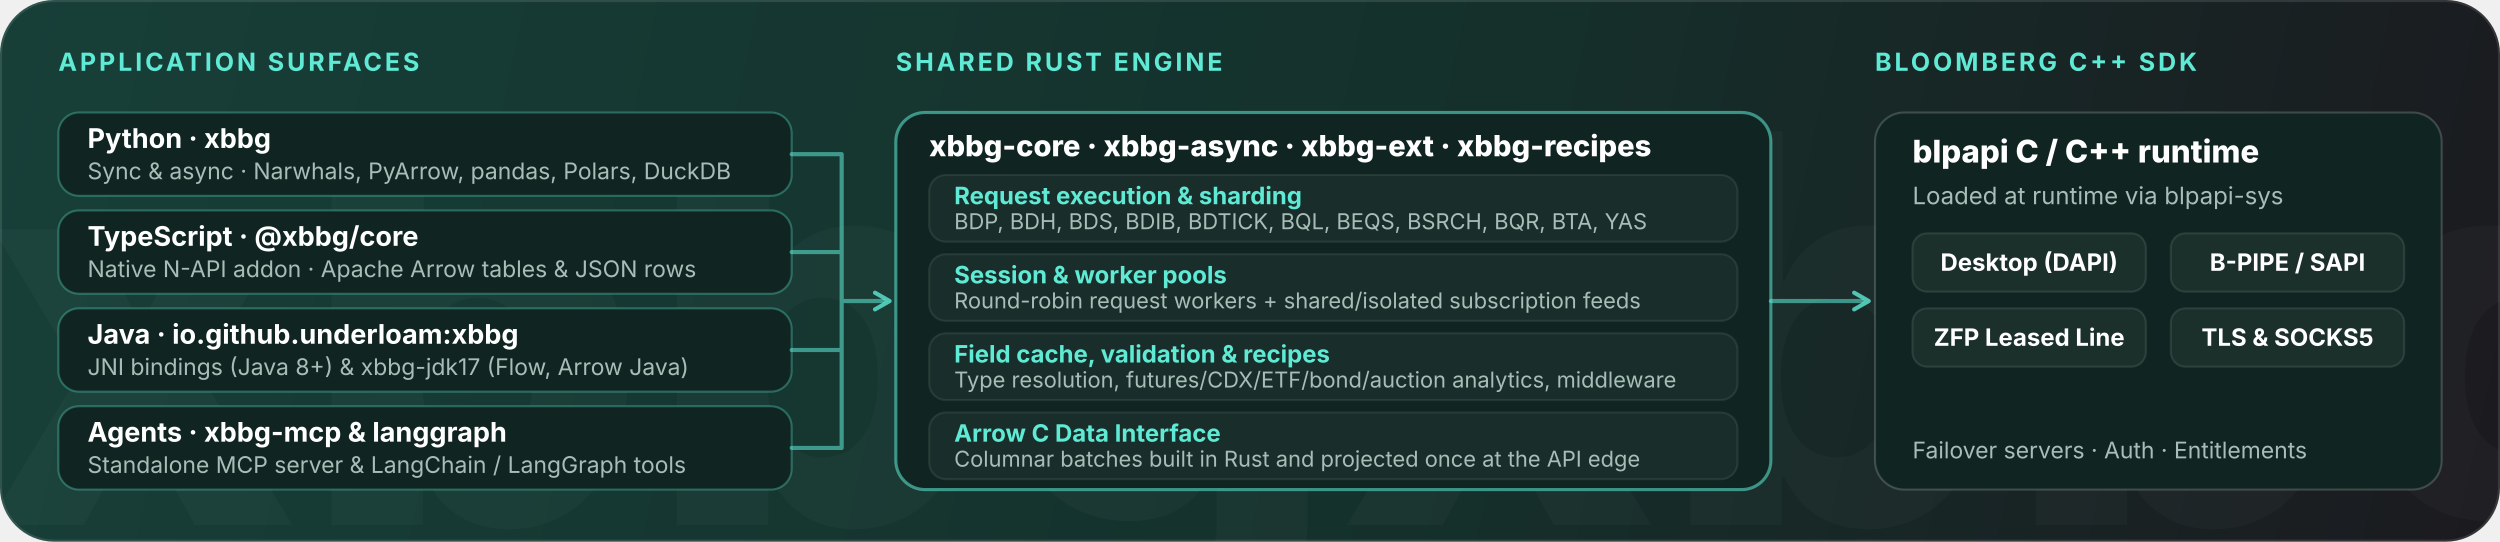
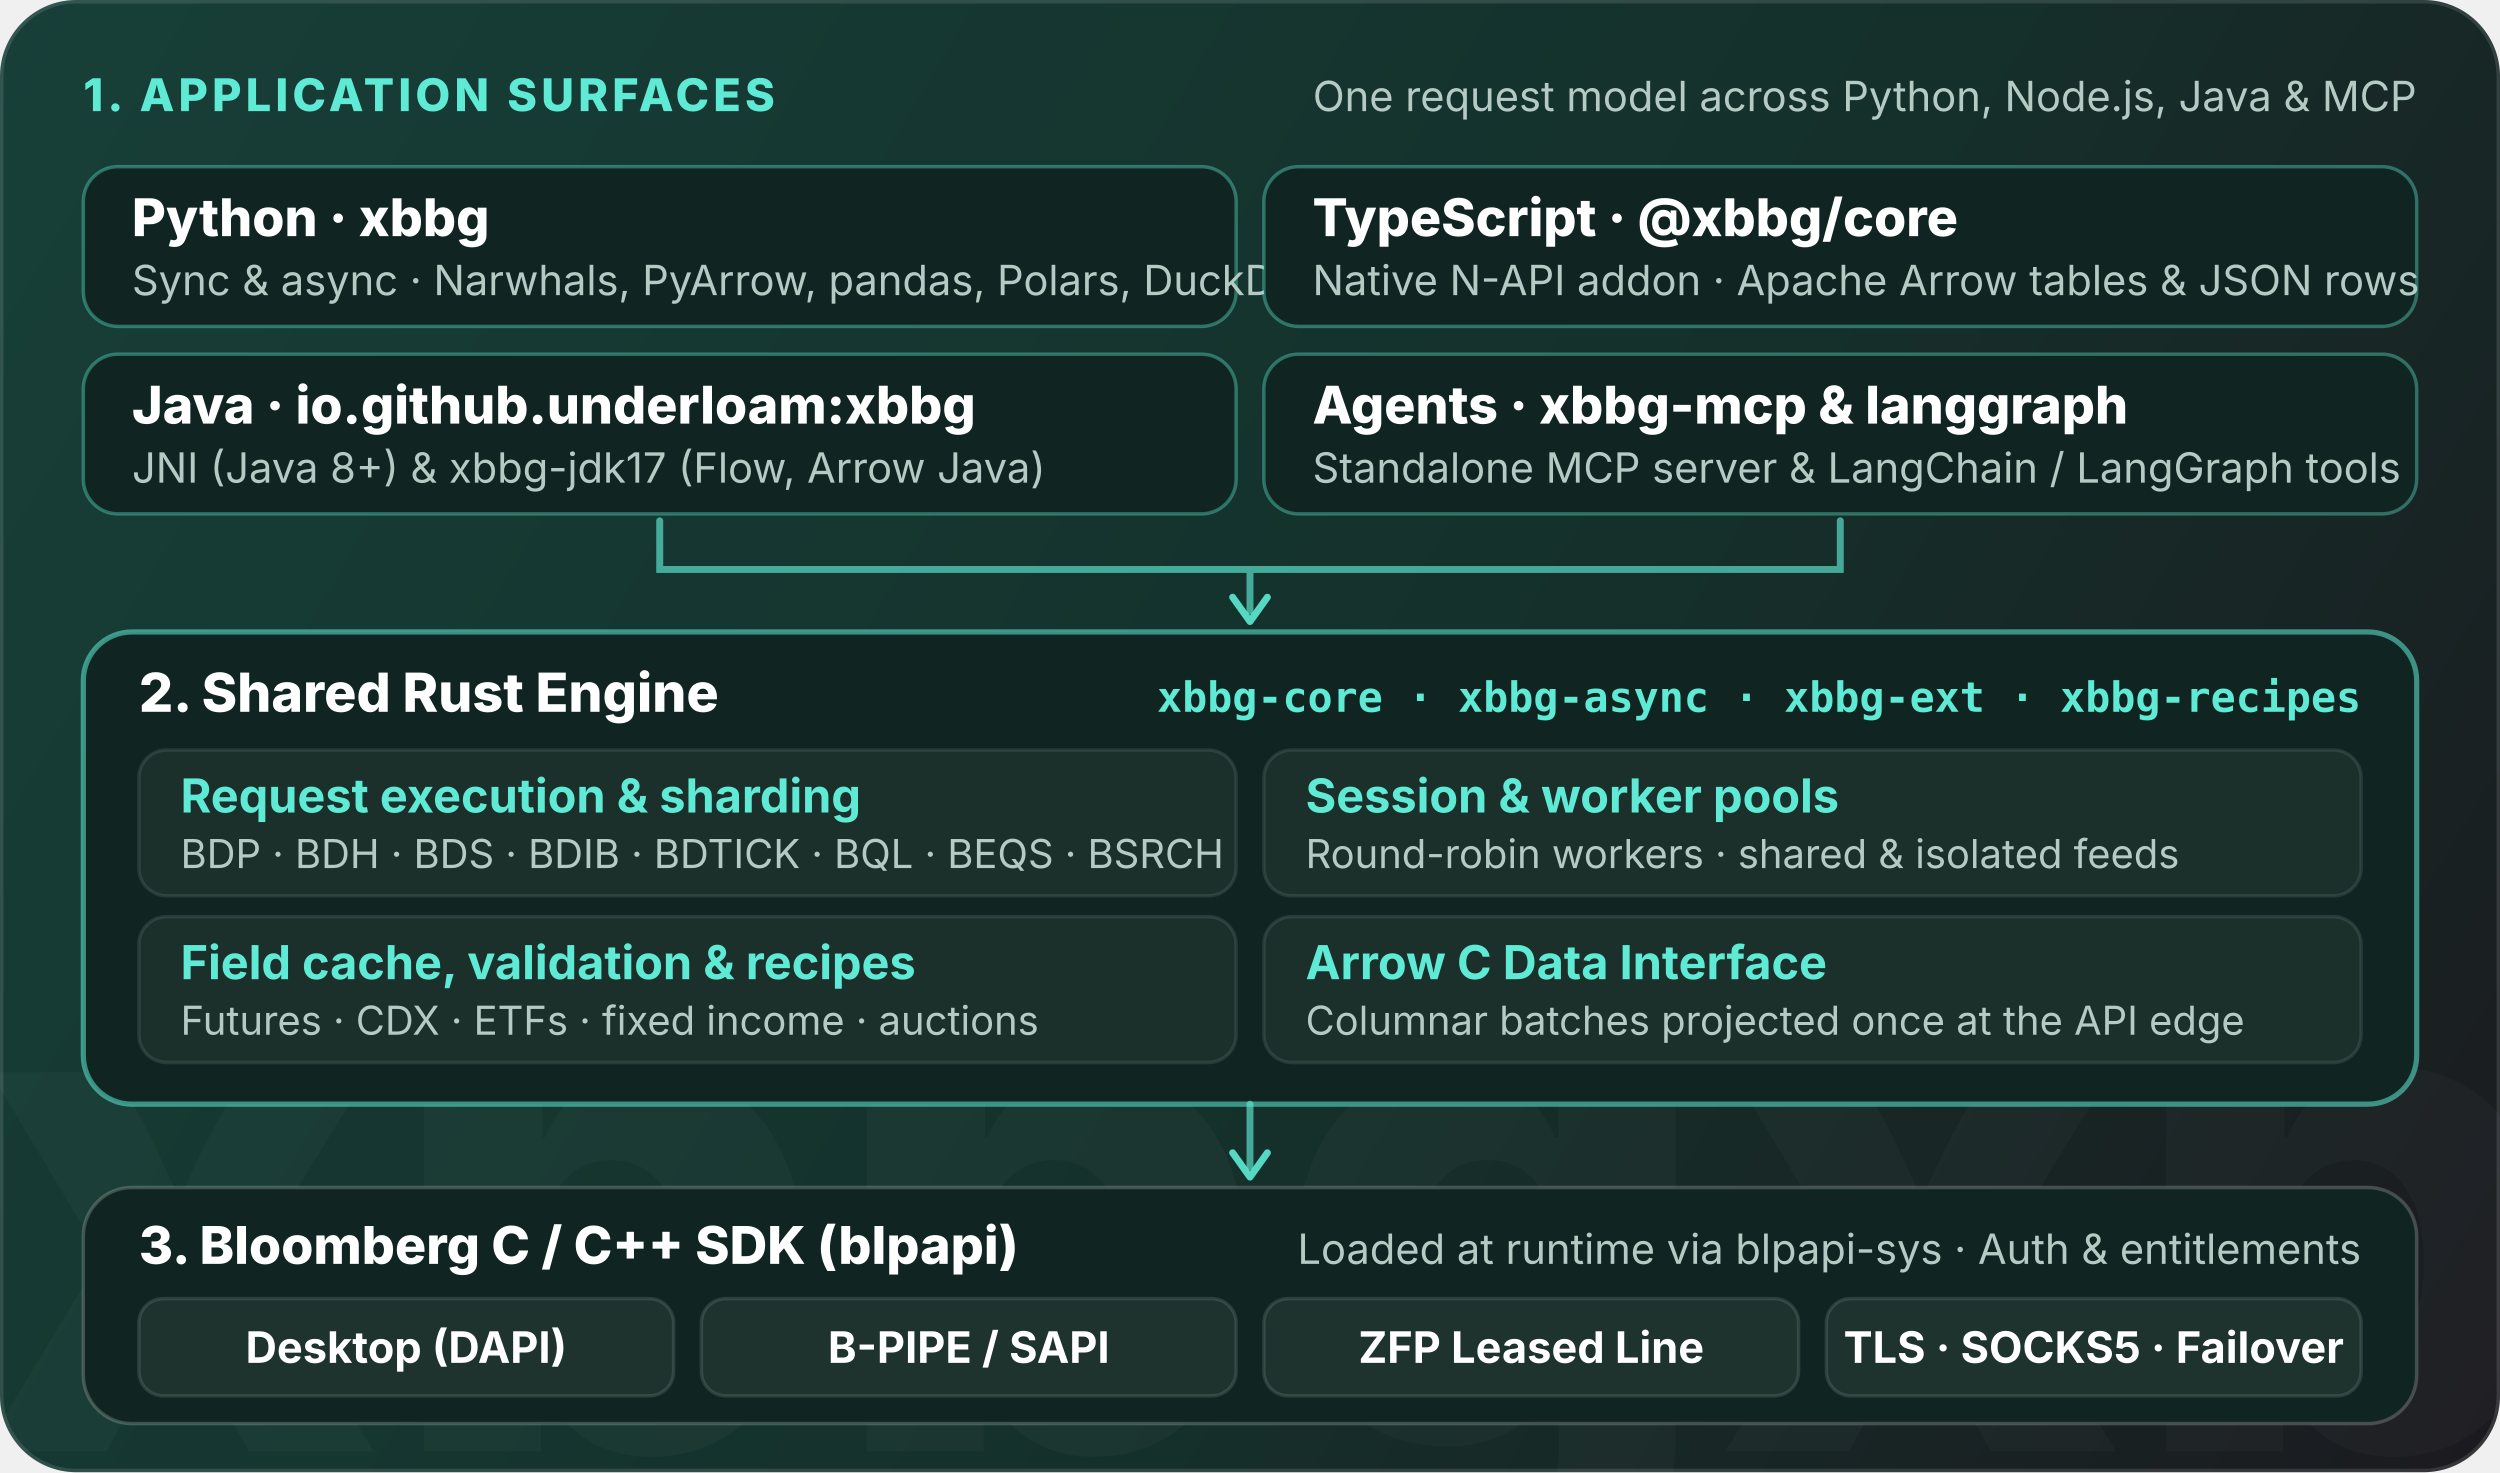
- <svg xmlns="http://www.w3.org/2000/svg" width="1200" height="260" viewBox="0 0 1200 260" fill="none" role="img" aria-labelledby="title desc">
+ <svg xmlns="http://www.w3.org/2000/svg" width="720" height="424" viewBox="0 0 720 424" fill="none" role="img" aria-labelledby="title desc">
  <defs>
-     <linearGradient id="bg" x1="0" y1="0" x2="1200" y2="260" gradientUnits="userSpaceOnUse">
+     <linearGradient id="bg" x1="0" y1="0" x2="720" y2="424" gradientUnits="userSpaceOnUse">
      <stop offset="0" stop-color="#173f38" />
      <stop offset="0.58" stop-color="#15302b" />
      <stop offset="1" stop-color="#1b1a1f" />
    </linearGradient>
    <clipPath id="frame">
-       <rect width="1200" height="260" rx="26" />
+       <rect width="720" height="424" rx="22" />
    </clipPath>
  </defs>
-   <rect width="1200" height="260" rx="26" fill="url(#bg)" />
+   <rect width="720" height="424" rx="22" fill="url(#bg)" />
  <g clip-path="url(#frame)">
-     <text x="-10" y="252" font-family="Inter, -apple-system, BlinkMacSystemFont, 'Segoe UI', Arial, sans-serif" font-size="260" font-weight="800" fill="#ffffff" opacity="0.025">xbbgxbbgxbbgxbbg</text>
+     <text x="-8" y="418" font-family="Inter, -apple-system, BlinkMacSystemFont, 'Segoe UI', Arial, sans-serif" font-size="200" font-weight="800" fill="#ffffff" opacity="0.025">xbbgxbbgxbbgxbbg</text>
  </g>
-   <rect x="0.5" y="0.5" width="1199" height="259" rx="25.5" stroke="#ffffff" stroke-opacity="0.11" />
+   <rect x="0.5" y="0.5" width="719" height="423" rx="21.5" stroke="#ffffff" stroke-opacity="0.12" />
  <g font-family="Inter, -apple-system, BlinkMacSystemFont, 'Segoe UI', Arial, sans-serif">
-     <text x="28" y="34" font-size="12" font-weight="700" fill="#5eead4" letter-spacing="1.4">APPLICATION SURFACES</text>
-     <text x="430" y="34" font-size="12" font-weight="700" fill="#5eead4" letter-spacing="1.4">SHARED RUST ENGINE</text>
-     <text x="900" y="34" font-size="12" font-weight="700" fill="#5eead4" letter-spacing="1.4">BLOOMBERG C++ SDK</text>
-     <g transform="translate(28 54)">
-       <rect width="352" height="40" rx="10" fill="#102521" stroke="#5eead4" stroke-opacity="0.32" />
-       <text x="14" y="17" font-size="13" font-weight="700" fill="#ffffff">Python · xbbg</text>
-       <text x="14" y="32" font-size="11" fill="#a7beb7">Sync &amp; async · Narwhals, PyArrow, pandas, Polars, DuckDB</text>
+     <text x="24" y="32" font-size="13" font-weight="800" fill="#5eead4" letter-spacing="1.2">1. APPLICATION SURFACES</text>
+     <text x="696" y="32" font-size="12" fill="#b5cac3" text-anchor="end">One request model across Python, Node.js, Java &amp; MCP</text>
+     <g transform="translate(24 48)">
+       <rect width="332" height="46" rx="10" fill="#102521" stroke="#5eead4" stroke-opacity="0.38" />
+       <text x="14" y="20" font-size="15" font-weight="800" fill="#ffffff">Python · xbbg</text>
+       <text x="14" y="37" font-size="12" fill="#b5cac3">Sync &amp; async · Narwhals, PyArrow, pandas, Polars, DuckDB</text>
    </g>
-     <g transform="translate(28 101)">
-       <rect width="352" height="40" rx="10" fill="#102521" stroke="#5eead4" stroke-opacity="0.32" />
-       <text x="14" y="17" font-size="13" font-weight="700" fill="#ffffff">TypeScript · @xbbg/core</text>
-       <text x="14" y="32" font-size="11" fill="#a7beb7">Native N-API addon · Apache Arrow tables &amp; JSON rows</text>
+     <g transform="translate(364 48)">
+       <rect width="332" height="46" rx="10" fill="#102521" stroke="#5eead4" stroke-opacity="0.38" />
+       <text x="14" y="20" font-size="15" font-weight="800" fill="#ffffff">TypeScript · @xbbg/core</text>
+       <text x="14" y="37" font-size="12" fill="#b5cac3">Native N-API addon · Apache Arrow tables &amp; JSON rows</text>
    </g>
-     <g transform="translate(28 148)">
-       <rect width="352" height="40" rx="10" fill="#102521" stroke="#5eead4" stroke-opacity="0.32" />
-       <text x="14" y="17" font-size="13" font-weight="700" fill="#ffffff">Java · io.github.underloam:xbbg</text>
-       <text x="14" y="32" font-size="11" fill="#a7beb7">JNI bindings (Java 8+) &amp; xbbg-jdk17 (Flow, Arrow Java)</text>
+     <g transform="translate(24 102)">
+       <rect width="332" height="46" rx="10" fill="#102521" stroke="#5eead4" stroke-opacity="0.38" />
+       <text x="14" y="20" font-size="15" font-weight="800" fill="#ffffff">Java · io.github.underloam:xbbg</text>
+       <text x="14" y="37" font-size="12" fill="#b5cac3">JNI (Java 8+) &amp; xbbg-jdk17 (Flow, Arrow Java)</text>
    </g>
-     <g transform="translate(28 195)">
-       <rect width="352" height="40" rx="10" fill="#102521" stroke="#5eead4" stroke-opacity="0.32" />
-       <text x="14" y="17" font-size="13" font-weight="700" fill="#ffffff">Agents · xbbg-mcp &amp; langgraph</text>
-       <text x="14" y="32" font-size="11" fill="#a7beb7">Standalone MCP server &amp; LangChain / LangGraph tools</text>
+     <g transform="translate(364 102)">
+       <rect width="332" height="46" rx="10" fill="#102521" stroke="#5eead4" stroke-opacity="0.38" />
+       <text x="14" y="20" font-size="15" font-weight="800" fill="#ffffff">Agents · xbbg-mcp &amp; langgraph</text>
+       <text x="14" y="37" font-size="12" fill="#b5cac3">Standalone MCP server &amp; LangChain / LangGraph tools</text>
    </g>
-     <path d="M380 74 H404 M380 121 H404 M380 168 H404 M380 215 H404 M404 74 V215 M404 144.5 H424" stroke="#5eead4" stroke-opacity="0.55" stroke-width="2" stroke-linecap="round" />
-     <path d="M420 140.5 L427 144.5 L420 148.5" stroke="#5eead4" stroke-opacity="0.8" stroke-width="2" stroke-linecap="round" stroke-linejoin="round" />
-     <rect x="430" y="54" width="420" height="181" rx="14" fill="#102521" stroke="#5eead4" stroke-opacity="0.55" stroke-width="1.5" />
-     <text x="446" y="75" font-size="14" font-weight="800" fill="#ffffff">xbbg-core · xbbg-async · xbbg-ext · xbbg-recipes</text>
-     <g transform="translate(446 84)">
-       <rect width="388" height="32" rx="8" fill="#ffffff" fill-opacity="0.04" stroke="#ffffff" stroke-opacity="0.08" />
-       <text x="12" y="14" font-size="11.5" font-weight="700" fill="#5eead4">Request execution &amp; sharding</text>
-       <text x="12" y="26" font-size="10.5" fill="#a7beb7">BDP, BDH, BDS, BDIB, BDTICK, BQL, BEQS, BSRCH, BQR, BTA, YAS</text>
+     <path d="M190 150 V164 H530 V150 M360 164 V176" stroke="#5eead4" stroke-opacity="0.65" stroke-width="2" stroke-linecap="round" />
+     <path d="M355 172 L360 179 L365 172" stroke="#5eead4" stroke-opacity="0.9" stroke-width="2" stroke-linecap="round" stroke-linejoin="round" />
+     <rect x="24" y="182" width="672" height="136" rx="14" fill="#102521" stroke="#5eead4" stroke-opacity="0.55" stroke-width="1.5" />
+     <text x="40" y="205" font-size="15.5" font-weight="800" fill="#ffffff">2. Shared Rust Engine</text>
+     <text x="680" y="205" font-family="'JetBrains Mono', 'Geist Mono', ui-monospace, SFMono-Regular, Consolas, monospace" font-size="12" font-weight="700" fill="#5eead4" text-anchor="end">xbbg-core · xbbg-async · xbbg-ext · xbbg-recipes</text>
+     <g transform="translate(40 216)">
+       <rect width="316" height="42" rx="8" fill="#ffffff" fill-opacity="0.05" stroke="#ffffff" stroke-opacity="0.10" />
+       <text x="12" y="18" font-size="13.5" font-weight="700" fill="#5eead4">Request execution &amp; sharding</text>
+       <text x="12" y="34" font-size="11.5" fill="#b5cac3">BDP · BDH · BDS · BDIB · BDTICK · BQL · BEQS · BSRCH</text>
    </g>
-     <g transform="translate(446 122)">
-       <rect width="388" height="32" rx="8" fill="#ffffff" fill-opacity="0.04" stroke="#ffffff" stroke-opacity="0.08" />
-       <text x="12" y="14" font-size="11.5" font-weight="700" fill="#5eead4">Session &amp; worker pools</text>
-       <text x="12" y="26" font-size="10.5" fill="#a7beb7">Round-robin request workers + shared/isolated subscription feeds</text>
+     <g transform="translate(364 216)">
+       <rect width="316" height="42" rx="8" fill="#ffffff" fill-opacity="0.05" stroke="#ffffff" stroke-opacity="0.10" />
+       <text x="12" y="18" font-size="13.5" font-weight="700" fill="#5eead4">Session &amp; worker pools</text>
+       <text x="12" y="34" font-size="11.5" fill="#b5cac3">Round-robin workers · shared &amp; isolated feeds</text>
    </g>
-     <g transform="translate(446 160)">
-       <rect width="388" height="32" rx="8" fill="#ffffff" fill-opacity="0.04" stroke="#ffffff" stroke-opacity="0.08" />
-       <text x="12" y="14" font-size="11.5" font-weight="700" fill="#5eead4">Field cache, validation &amp; recipes</text>
-       <text x="12" y="26" font-size="10.5" fill="#a7beb7">Type resolution, futures/CDX/ETF/bond/auction analytics, middleware</text>
+     <g transform="translate(40 264)">
+       <rect width="316" height="42" rx="8" fill="#ffffff" fill-opacity="0.05" stroke="#ffffff" stroke-opacity="0.10" />
+       <text x="12" y="18" font-size="13.5" font-weight="700" fill="#5eead4">Field cache, validation &amp; recipes</text>
+       <text x="12" y="34" font-size="11.5" fill="#b5cac3">Futures · CDX · ETFs · fixed income · auctions</text>
    </g>
-     <g transform="translate(446 198)">
-       <rect width="388" height="32" rx="8" fill="#ffffff" fill-opacity="0.04" stroke="#ffffff" stroke-opacity="0.08" />
-       <text x="12" y="14" font-size="11.5" font-weight="700" fill="#5eead4">Arrow C Data Interface</text>
-       <text x="12" y="26" font-size="10.5" fill="#a7beb7">Columnar batches built in Rust and projected once at the API edge</text>
+     <g transform="translate(364 264)">
+       <rect width="316" height="42" rx="8" fill="#ffffff" fill-opacity="0.05" stroke="#ffffff" stroke-opacity="0.10" />
+       <text x="12" y="18" font-size="13.5" font-weight="700" fill="#5eead4">Arrow C Data Interface</text>
+       <text x="12" y="34" font-size="11.5" fill="#b5cac3">Columnar batches projected once at the API edge</text>
    </g>
-     <path d="M850 144.5 H894" stroke="#5eead4" stroke-opacity="0.55" stroke-width="2" stroke-linecap="round" />
-     <path d="M890 140.5 L897 144.5 L890 148.5" stroke="#5eead4" stroke-opacity="0.8" stroke-width="2" stroke-linecap="round" stroke-linejoin="round" />
-     <rect x="900" y="54" width="272" height="181" rx="14" fill="#102521" stroke="#ffffff" stroke-opacity="0.18" />
-     <text x="918" y="78" font-size="15" font-weight="800" fill="#ffffff">blpapi C / C++ runtime</text>
-     <text x="918" y="98" font-size="11.5" fill="#a7beb7">Loaded at runtime via blpapi-sys</text>
-     <g transform="translate(918 112)">
-       <rect width="112" height="28" rx="7" fill="#ffffff" fill-opacity="0.05" stroke="#ffffff" stroke-opacity="0.10" />
-       <text x="56" y="18" font-size="11.5" font-weight="700" fill="#ffffff" text-anchor="middle">Desktop (DAPI)</text>
-       <rect x="124" width="112" height="28" rx="7" fill="#ffffff" fill-opacity="0.05" stroke="#ffffff" stroke-opacity="0.10" />
-       <text x="180" y="18" font-size="11.5" font-weight="700" fill="#ffffff" text-anchor="middle">B-PIPE / SAPI</text>
-       <rect y="36" width="112" height="28" rx="7" fill="#ffffff" fill-opacity="0.05" stroke="#ffffff" stroke-opacity="0.10" />
-       <text x="56" y="54" font-size="11.5" font-weight="700" fill="#ffffff" text-anchor="middle">ZFP Leased Line</text>
-       <rect x="124" y="36" width="112" height="28" rx="7" fill="#ffffff" fill-opacity="0.05" stroke="#ffffff" stroke-opacity="0.10" />
-       <text x="180" y="54" font-size="11.5" font-weight="700" fill="#ffffff" text-anchor="middle">TLS &amp; SOCKS5</text>
+     <path d="M360 318 V336" stroke="#5eead4" stroke-opacity="0.65" stroke-width="2" stroke-linecap="round" />
+     <path d="M355 332 L360 339 L365 332" stroke="#5eead4" stroke-opacity="0.9" stroke-width="2" stroke-linecap="round" stroke-linejoin="round" />
+     <rect x="24" y="342" width="672" height="68" rx="14" fill="#102521" stroke="#ffffff" stroke-opacity="0.20" />
+     <text x="40" y="364" font-size="15" font-weight="800" fill="#ffffff">3. Bloomberg C / C++ SDK (blpapi)</text>
+     <text x="680" y="364" font-size="12" fill="#b5cac3" text-anchor="end">Loaded at runtime via blpapi-sys · Auth &amp; entitlements</text>
+     <g transform="translate(40 374)">
+       <rect width="154" height="28" rx="7" fill="#ffffff" fill-opacity="0.06" stroke="#ffffff" stroke-opacity="0.12" />
+       <text x="77" y="18.5" font-size="12.5" font-weight="700" fill="#ffffff" text-anchor="middle">Desktop (DAPI)</text>
    </g>
-     <text x="918" y="220" font-size="11" fill="#a7beb7">Failover servers · Auth · Entitlements</text>
+     <g transform="translate(202 374)">
+       <rect width="154" height="28" rx="7" fill="#ffffff" fill-opacity="0.06" stroke="#ffffff" stroke-opacity="0.12" />
+       <text x="77" y="18.5" font-size="12.5" font-weight="700" fill="#ffffff" text-anchor="middle">B-PIPE / SAPI</text>
+     </g>
+     <g transform="translate(364 374)">
+       <rect width="154" height="28" rx="7" fill="#ffffff" fill-opacity="0.06" stroke="#ffffff" stroke-opacity="0.12" />
+       <text x="77" y="18.5" font-size="12.5" font-weight="700" fill="#ffffff" text-anchor="middle">ZFP Leased Line</text>
+     </g>
+     <g transform="translate(526 374)">
+       <rect width="154" height="28" rx="7" fill="#ffffff" fill-opacity="0.06" stroke="#ffffff" stroke-opacity="0.12" />
+       <text x="77" y="18.5" font-size="12.5" font-weight="700" fill="#ffffff" text-anchor="middle">TLS · SOCKS5 · Failover</text>
+     </g>
  </g>
</svg>
